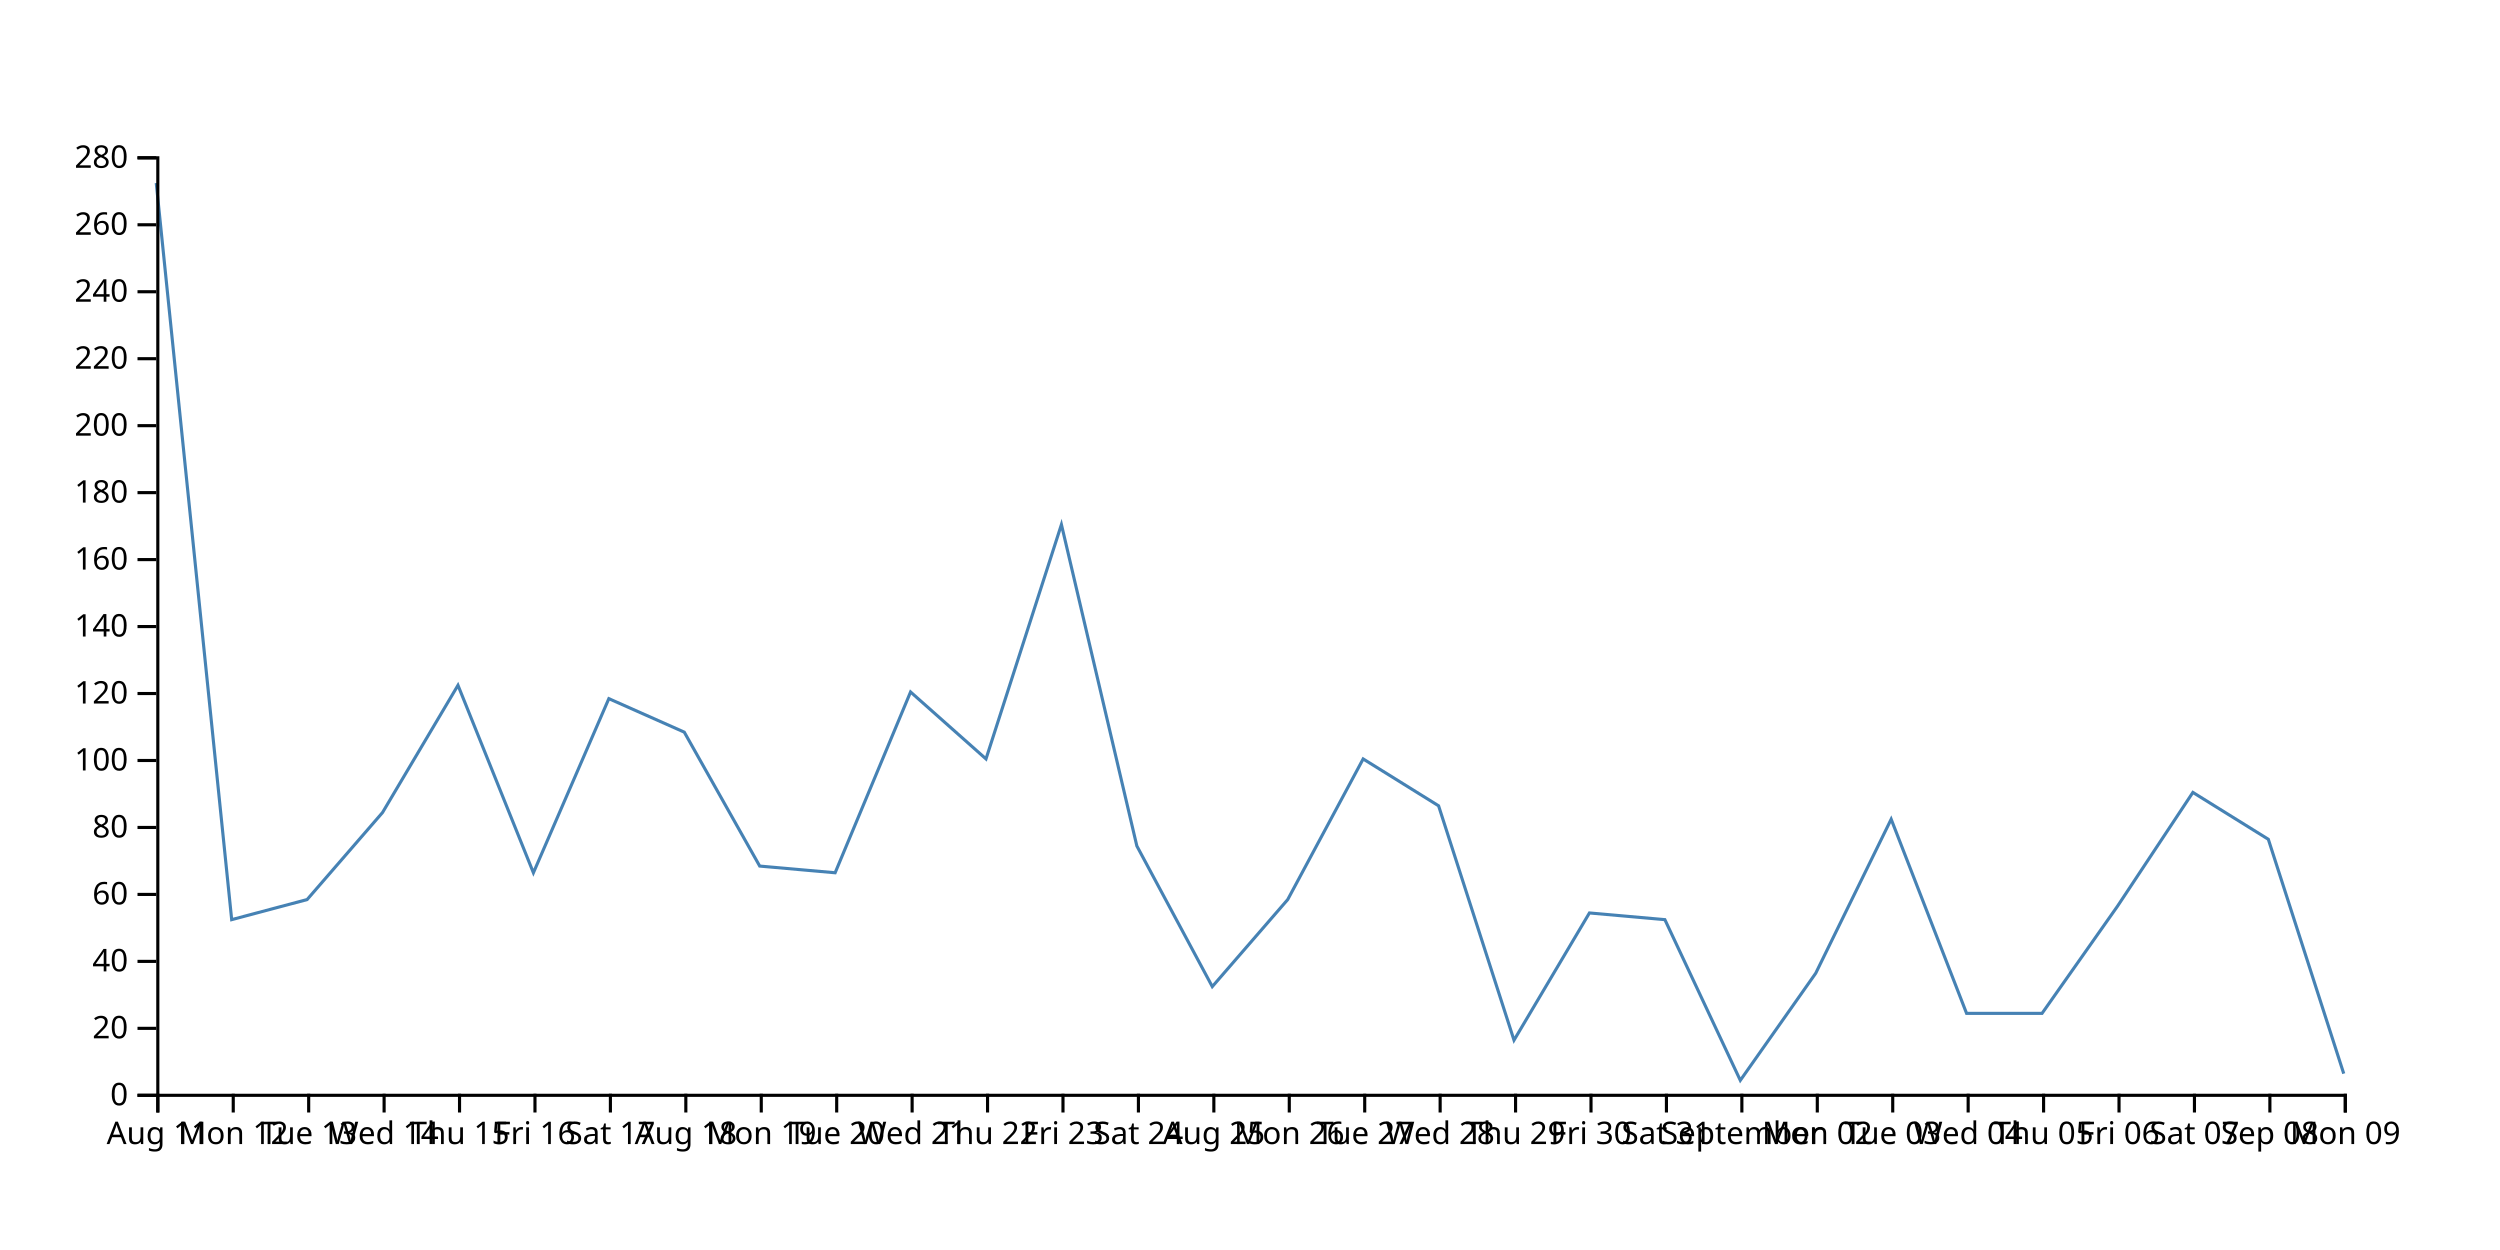
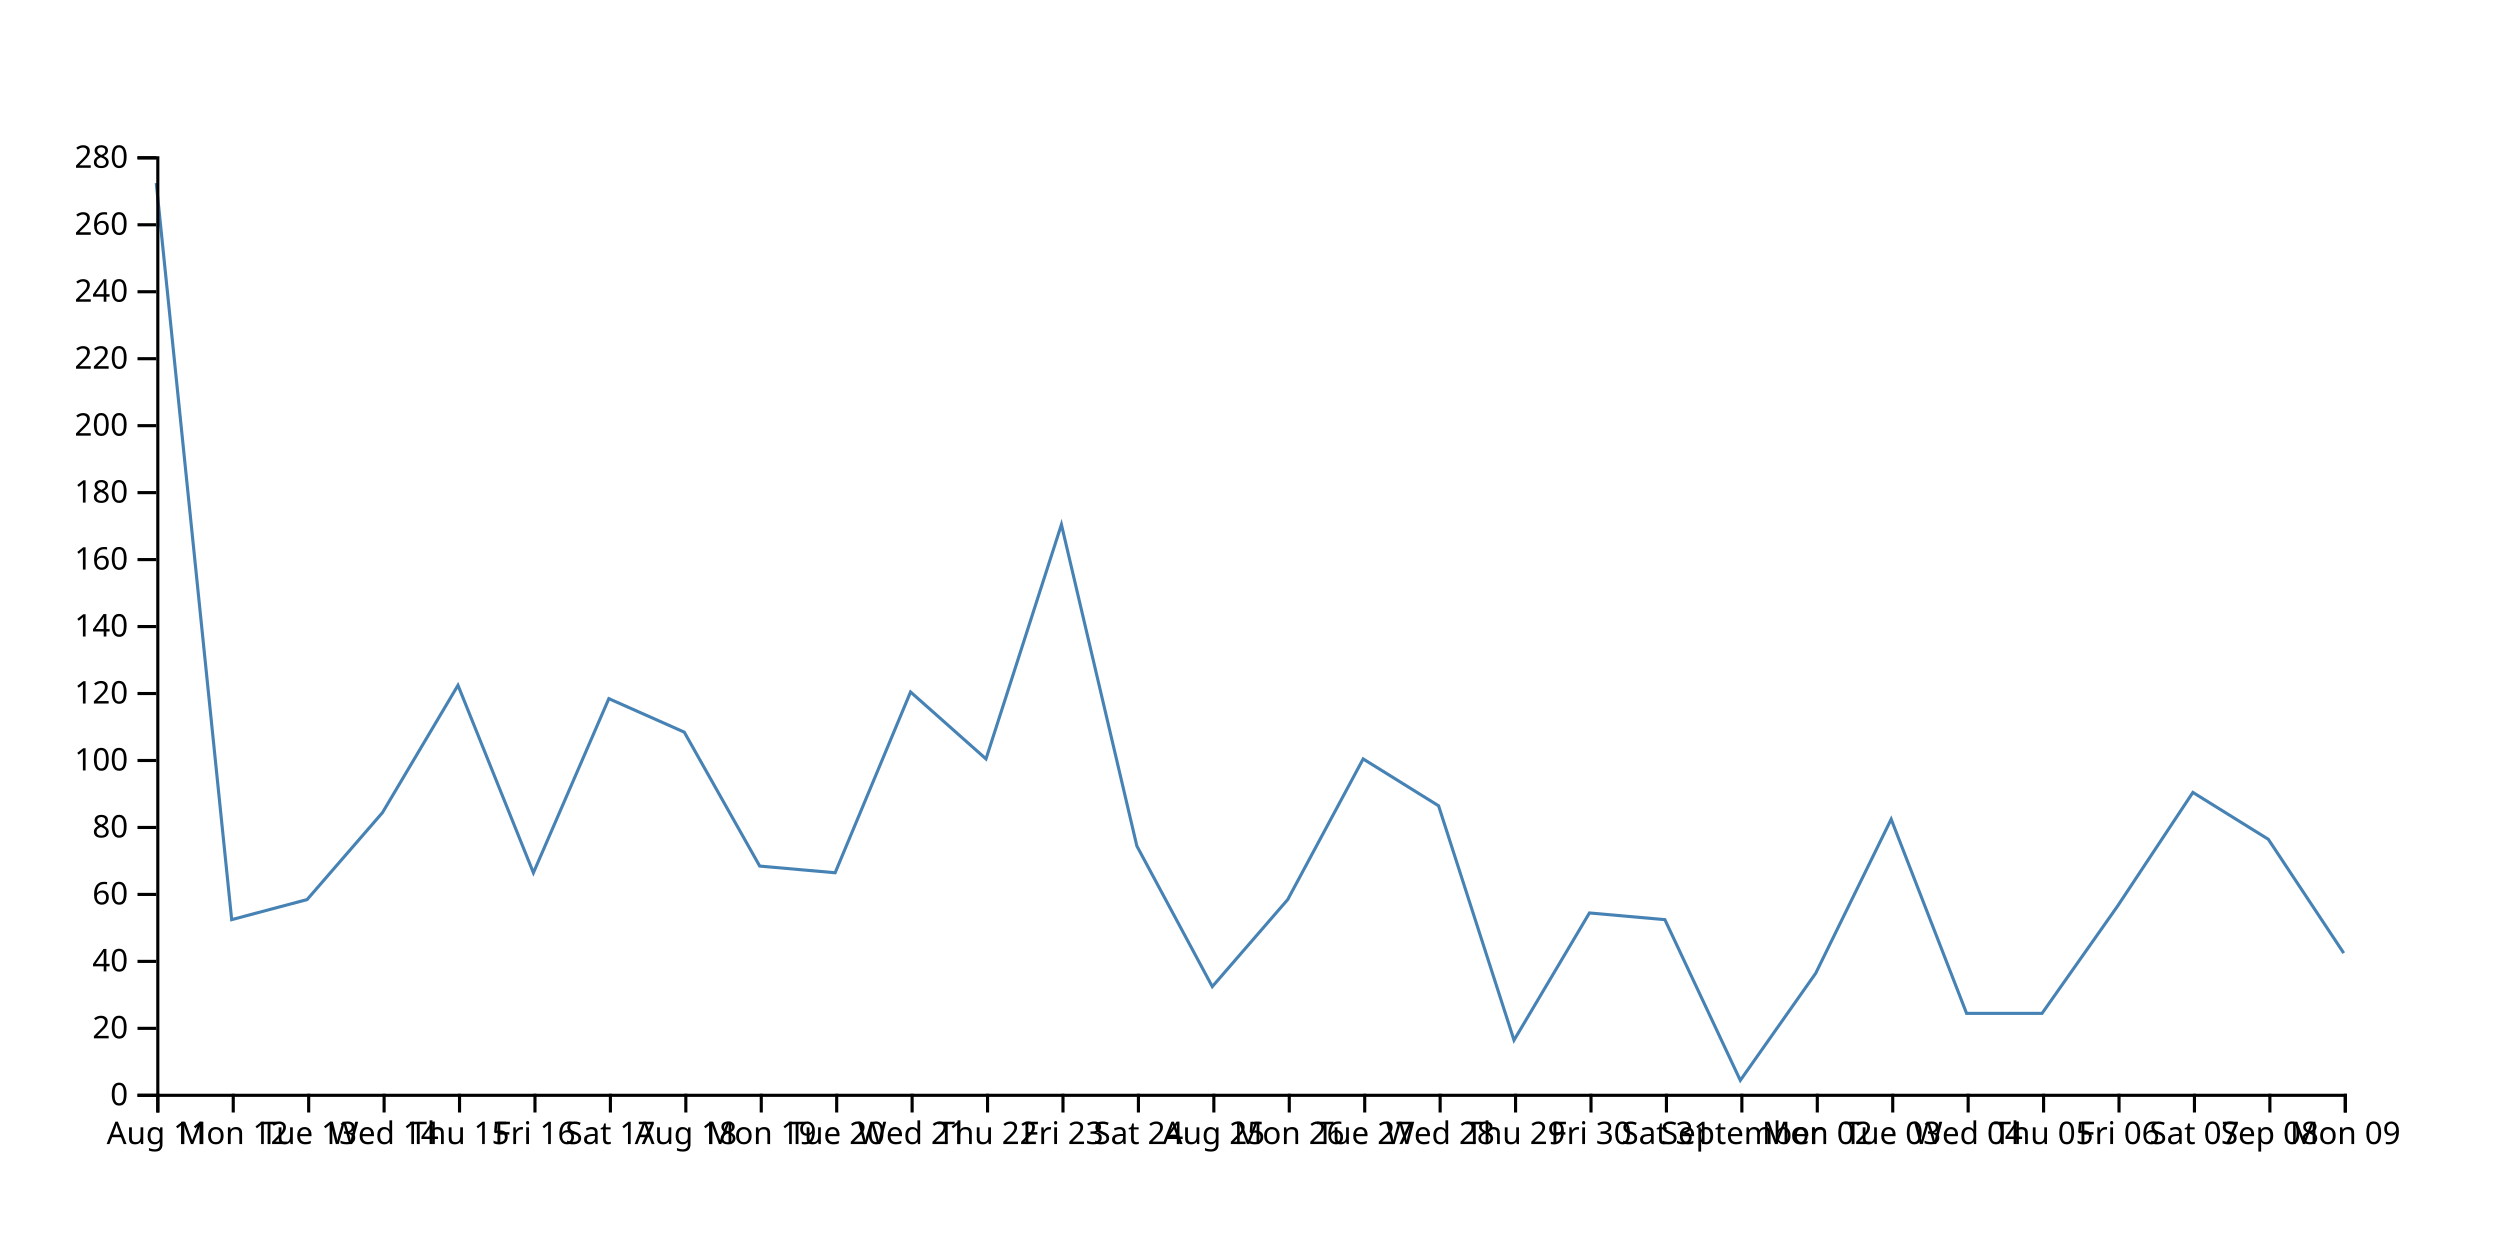
<svg xmlns="http://www.w3.org/2000/svg" width="800" height="400">
-   <path d="M750,343.571L725.862,268.571L701.724,253.571L677.586,290L653.448,324.286L629.31,324.286L605.172,262.143L581.034,311.429L556.897,345.714L532.759,294.286L508.621,292.143L484.483,332.857L460.345,257.857L436.207,242.857L412.069,287.857L387.931,315.714L363.793,270.714L339.655,167.857L315.517,242.857L291.379,221.429L267.241,279.286L243.103,277.143L218.966,234.286L194.828,223.571L170.69,279.286L146.552,219.286L122.414,260L98.276,287.857L74.138,294.286L50,58.571" fill="none" stroke="steelblue" />
+   <path d="M750,305L725.862,268.571L701.724,253.571L677.586,290L653.448,324.286L629.31,324.286L605.172,262.143L581.034,311.429L556.897,345.714L532.759,294.286L508.621,292.143L484.483,332.857L460.345,257.857L436.207,242.857L412.069,287.857L387.931,315.714L363.793,270.714L339.655,167.857L315.517,242.857L291.379,221.429L267.241,279.286L243.103,277.143L218.966,234.286L194.828,223.571L170.69,279.286L146.552,219.286L122.414,260L98.276,287.857L74.138,294.286L50,58.571" fill="none" stroke="steelblue" />
  <g transform="translate(0,350)" fill="none" font-size="10" font-family="sans-serif" text-anchor="middle">
    <path class="domain" stroke="currentColor" d="M50.5,6V0.5H750.5V6" />
    <g class="tick" opacity="1" transform="translate(50.5,0)">
      <line stroke="currentColor" y2="6" />
      <text fill="currentColor" y="9" dy="0.71em">Aug 11</text>
    </g>
    <g class="tick" opacity="1" transform="translate(74.63793,0)">
      <line stroke="currentColor" y2="6" />
      <text fill="currentColor" y="9" dy="0.71em">Mon 12</text>
    </g>
    <g class="tick" opacity="1" transform="translate(98.77586,0)">
      <line stroke="currentColor" y2="6" />
      <text fill="currentColor" y="9" dy="0.71em">Tue 13</text>
    </g>
    <g class="tick" opacity="1" transform="translate(122.9138,0)">
      <line stroke="currentColor" y2="6" />
      <text fill="currentColor" y="9" dy="0.71em">Wed 14</text>
    </g>
    <g class="tick" opacity="1" transform="translate(147.0517,0)">
      <line stroke="currentColor" y2="6" />
      <text fill="currentColor" y="9" dy="0.71em">Thu 15</text>
    </g>
    <g class="tick" opacity="1" transform="translate(171.1897,0)">
      <line stroke="currentColor" y2="6" />
      <text fill="currentColor" y="9" dy="0.71em">Fri 16</text>
    </g>
    <g class="tick" opacity="1" transform="translate(195.3276,0)">
      <line stroke="currentColor" y2="6" />
      <text fill="currentColor" y="9" dy="0.71em">Sat 17</text>
    </g>
    <g class="tick" opacity="1" transform="translate(219.4655,0)">
      <line stroke="currentColor" y2="6" />
      <text fill="currentColor" y="9" dy="0.71em">Aug 18</text>
    </g>
    <g class="tick" opacity="1" transform="translate(243.6034,0)">
      <line stroke="currentColor" y2="6" />
      <text fill="currentColor" y="9" dy="0.71em">Mon 19</text>
    </g>
    <g class="tick" opacity="1" transform="translate(267.7414,0)">
      <line stroke="currentColor" y2="6" />
      <text fill="currentColor" y="9" dy="0.71em">Tue 20</text>
    </g>
    <g class="tick" opacity="1" transform="translate(291.8793,0)">
      <line stroke="currentColor" y2="6" />
      <text fill="currentColor" y="9" dy="0.71em">Wed 21</text>
    </g>
    <g class="tick" opacity="1" transform="translate(316.0172,0)">
      <line stroke="currentColor" y2="6" />
      <text fill="currentColor" y="9" dy="0.71em">Thu 22</text>
    </g>
    <g class="tick" opacity="1" transform="translate(340.1552,0)">
      <line stroke="currentColor" y2="6" />
      <text fill="currentColor" y="9" dy="0.71em">Fri 23</text>
    </g>
    <g class="tick" opacity="1" transform="translate(364.2931,0)">
      <line stroke="currentColor" y2="6" />
      <text fill="currentColor" y="9" dy="0.71em">Sat 24</text>
    </g>
    <g class="tick" opacity="1" transform="translate(388.431,0)">
      <line stroke="currentColor" y2="6" />
      <text fill="currentColor" y="9" dy="0.71em">Aug 25</text>
    </g>
    <g class="tick" opacity="1" transform="translate(412.569,0)">
      <line stroke="currentColor" y2="6" />
      <text fill="currentColor" y="9" dy="0.71em">Mon 26</text>
    </g>
    <g class="tick" opacity="1" transform="translate(436.7069,0)">
      <line stroke="currentColor" y2="6" />
      <text fill="currentColor" y="9" dy="0.71em">Tue 27</text>
    </g>
    <g class="tick" opacity="1" transform="translate(460.8448,0)">
      <line stroke="currentColor" y2="6" />
      <text fill="currentColor" y="9" dy="0.71em">Wed 28</text>
    </g>
    <g class="tick" opacity="1" transform="translate(484.9828,0)">
      <line stroke="currentColor" y2="6" />
      <text fill="currentColor" y="9" dy="0.71em">Thu 29</text>
    </g>
    <g class="tick" opacity="1" transform="translate(509.1207,0)">
      <line stroke="currentColor" y2="6" />
      <text fill="currentColor" y="9" dy="0.71em">Fri 30</text>
    </g>
    <g class="tick" opacity="1" transform="translate(533.2586,0)">
      <line stroke="currentColor" y2="6" />
      <text fill="currentColor" y="9" dy="0.71em">Sat 31</text>
    </g>
    <g class="tick" opacity="1" transform="translate(557.3966,0)">
      <line stroke="currentColor" y2="6" />
      <text fill="currentColor" y="9" dy="0.71em">September</text>
    </g>
    <g class="tick" opacity="1" transform="translate(581.5345,0)">
      <line stroke="currentColor" y2="6" />
      <text fill="currentColor" y="9" dy="0.71em">Mon 02</text>
    </g>
    <g class="tick" opacity="1" transform="translate(605.6724,0)">
      <line stroke="currentColor" y2="6" />
      <text fill="currentColor" y="9" dy="0.71em">Tue 03</text>
    </g>
    <g class="tick" opacity="1" transform="translate(629.8103,0)">
      <line stroke="currentColor" y2="6" />
      <text fill="currentColor" y="9" dy="0.71em">Wed 04</text>
    </g>
    <g class="tick" opacity="1" transform="translate(653.9483,0)">
      <line stroke="currentColor" y2="6" />
      <text fill="currentColor" y="9" dy="0.71em">Thu 05</text>
    </g>
    <g class="tick" opacity="1" transform="translate(678.0862,0)">
      <line stroke="currentColor" y2="6" />
      <text fill="currentColor" y="9" dy="0.71em">Fri 06</text>
    </g>
    <g class="tick" opacity="1" transform="translate(702.2241,0)">
      <line stroke="currentColor" y2="6" />
      <text fill="currentColor" y="9" dy="0.71em">Sat 07</text>
    </g>
    <g class="tick" opacity="1" transform="translate(726.3621,0)">
      <line stroke="currentColor" y2="6" />
      <text fill="currentColor" y="9" dy="0.71em">Sep 08</text>
    </g>
    <g class="tick" opacity="1" transform="translate(750.5,0)">
      <line stroke="currentColor" y2="6" />
      <text fill="currentColor" y="9" dy="0.71em">Mon 09</text>
    </g>
  </g>
  <g transform="translate(50,0)" fill="none" font-size="10" font-family="sans-serif" text-anchor="end">
    <path class="domain" stroke="currentColor" d="M-6,350.5H0.5V50.5H-6" />
    <g class="tick" opacity="1" transform="translate(0,350.5)">
      <line stroke="currentColor" x2="-6" />
      <text fill="currentColor" x="-9" dy="0.32em">0</text>
    </g>
    <g class="tick" opacity="1" transform="translate(0,329.0714)">
      <line stroke="currentColor" x2="-6" />
      <text fill="currentColor" x="-9" dy="0.32em">20</text>
    </g>
    <g class="tick" opacity="1" transform="translate(0,307.6429)">
      <line stroke="currentColor" x2="-6" />
      <text fill="currentColor" x="-9" dy="0.32em">40</text>
    </g>
    <g class="tick" opacity="1" transform="translate(0,286.2143)">
      <line stroke="currentColor" x2="-6" />
      <text fill="currentColor" x="-9" dy="0.32em">60</text>
    </g>
    <g class="tick" opacity="1" transform="translate(0,264.7857)">
      <line stroke="currentColor" x2="-6" />
      <text fill="currentColor" x="-9" dy="0.32em">80</text>
    </g>
    <g class="tick" opacity="1" transform="translate(0,243.3571)">
      <line stroke="currentColor" x2="-6" />
      <text fill="currentColor" x="-9" dy="0.32em">100</text>
    </g>
    <g class="tick" opacity="1" transform="translate(0,221.9286)">
      <line stroke="currentColor" x2="-6" />
      <text fill="currentColor" x="-9" dy="0.32em">120</text>
    </g>
    <g class="tick" opacity="1" transform="translate(0,200.5)">
      <line stroke="currentColor" x2="-6" />
      <text fill="currentColor" x="-9" dy="0.32em">140</text>
    </g>
    <g class="tick" opacity="1" transform="translate(0,179.0714)">
      <line stroke="currentColor" x2="-6" />
      <text fill="currentColor" x="-9" dy="0.32em">160</text>
    </g>
    <g class="tick" opacity="1" transform="translate(0,157.6429)">
      <line stroke="currentColor" x2="-6" />
      <text fill="currentColor" x="-9" dy="0.32em">180</text>
    </g>
    <g class="tick" opacity="1" transform="translate(0,136.2143)">
      <line stroke="currentColor" x2="-6" />
      <text fill="currentColor" x="-9" dy="0.32em">200</text>
    </g>
    <g class="tick" opacity="1" transform="translate(0,114.7857)">
      <line stroke="currentColor" x2="-6" />
      <text fill="currentColor" x="-9" dy="0.32em">220</text>
    </g>
    <g class="tick" opacity="1" transform="translate(0,93.35714)">
      <line stroke="currentColor" x2="-6" />
      <text fill="currentColor" x="-9" dy="0.32em">240</text>
    </g>
    <g class="tick" opacity="1" transform="translate(0,71.92857)">
      <line stroke="currentColor" x2="-6" />
      <text fill="currentColor" x="-9" dy="0.32em">260</text>
    </g>
    <g class="tick" opacity="1" transform="translate(0,50.5)">
      <line stroke="currentColor" x2="-6" />
      <text fill="currentColor" x="-9" dy="0.32em">280</text>
    </g>
  </g>
</svg>
